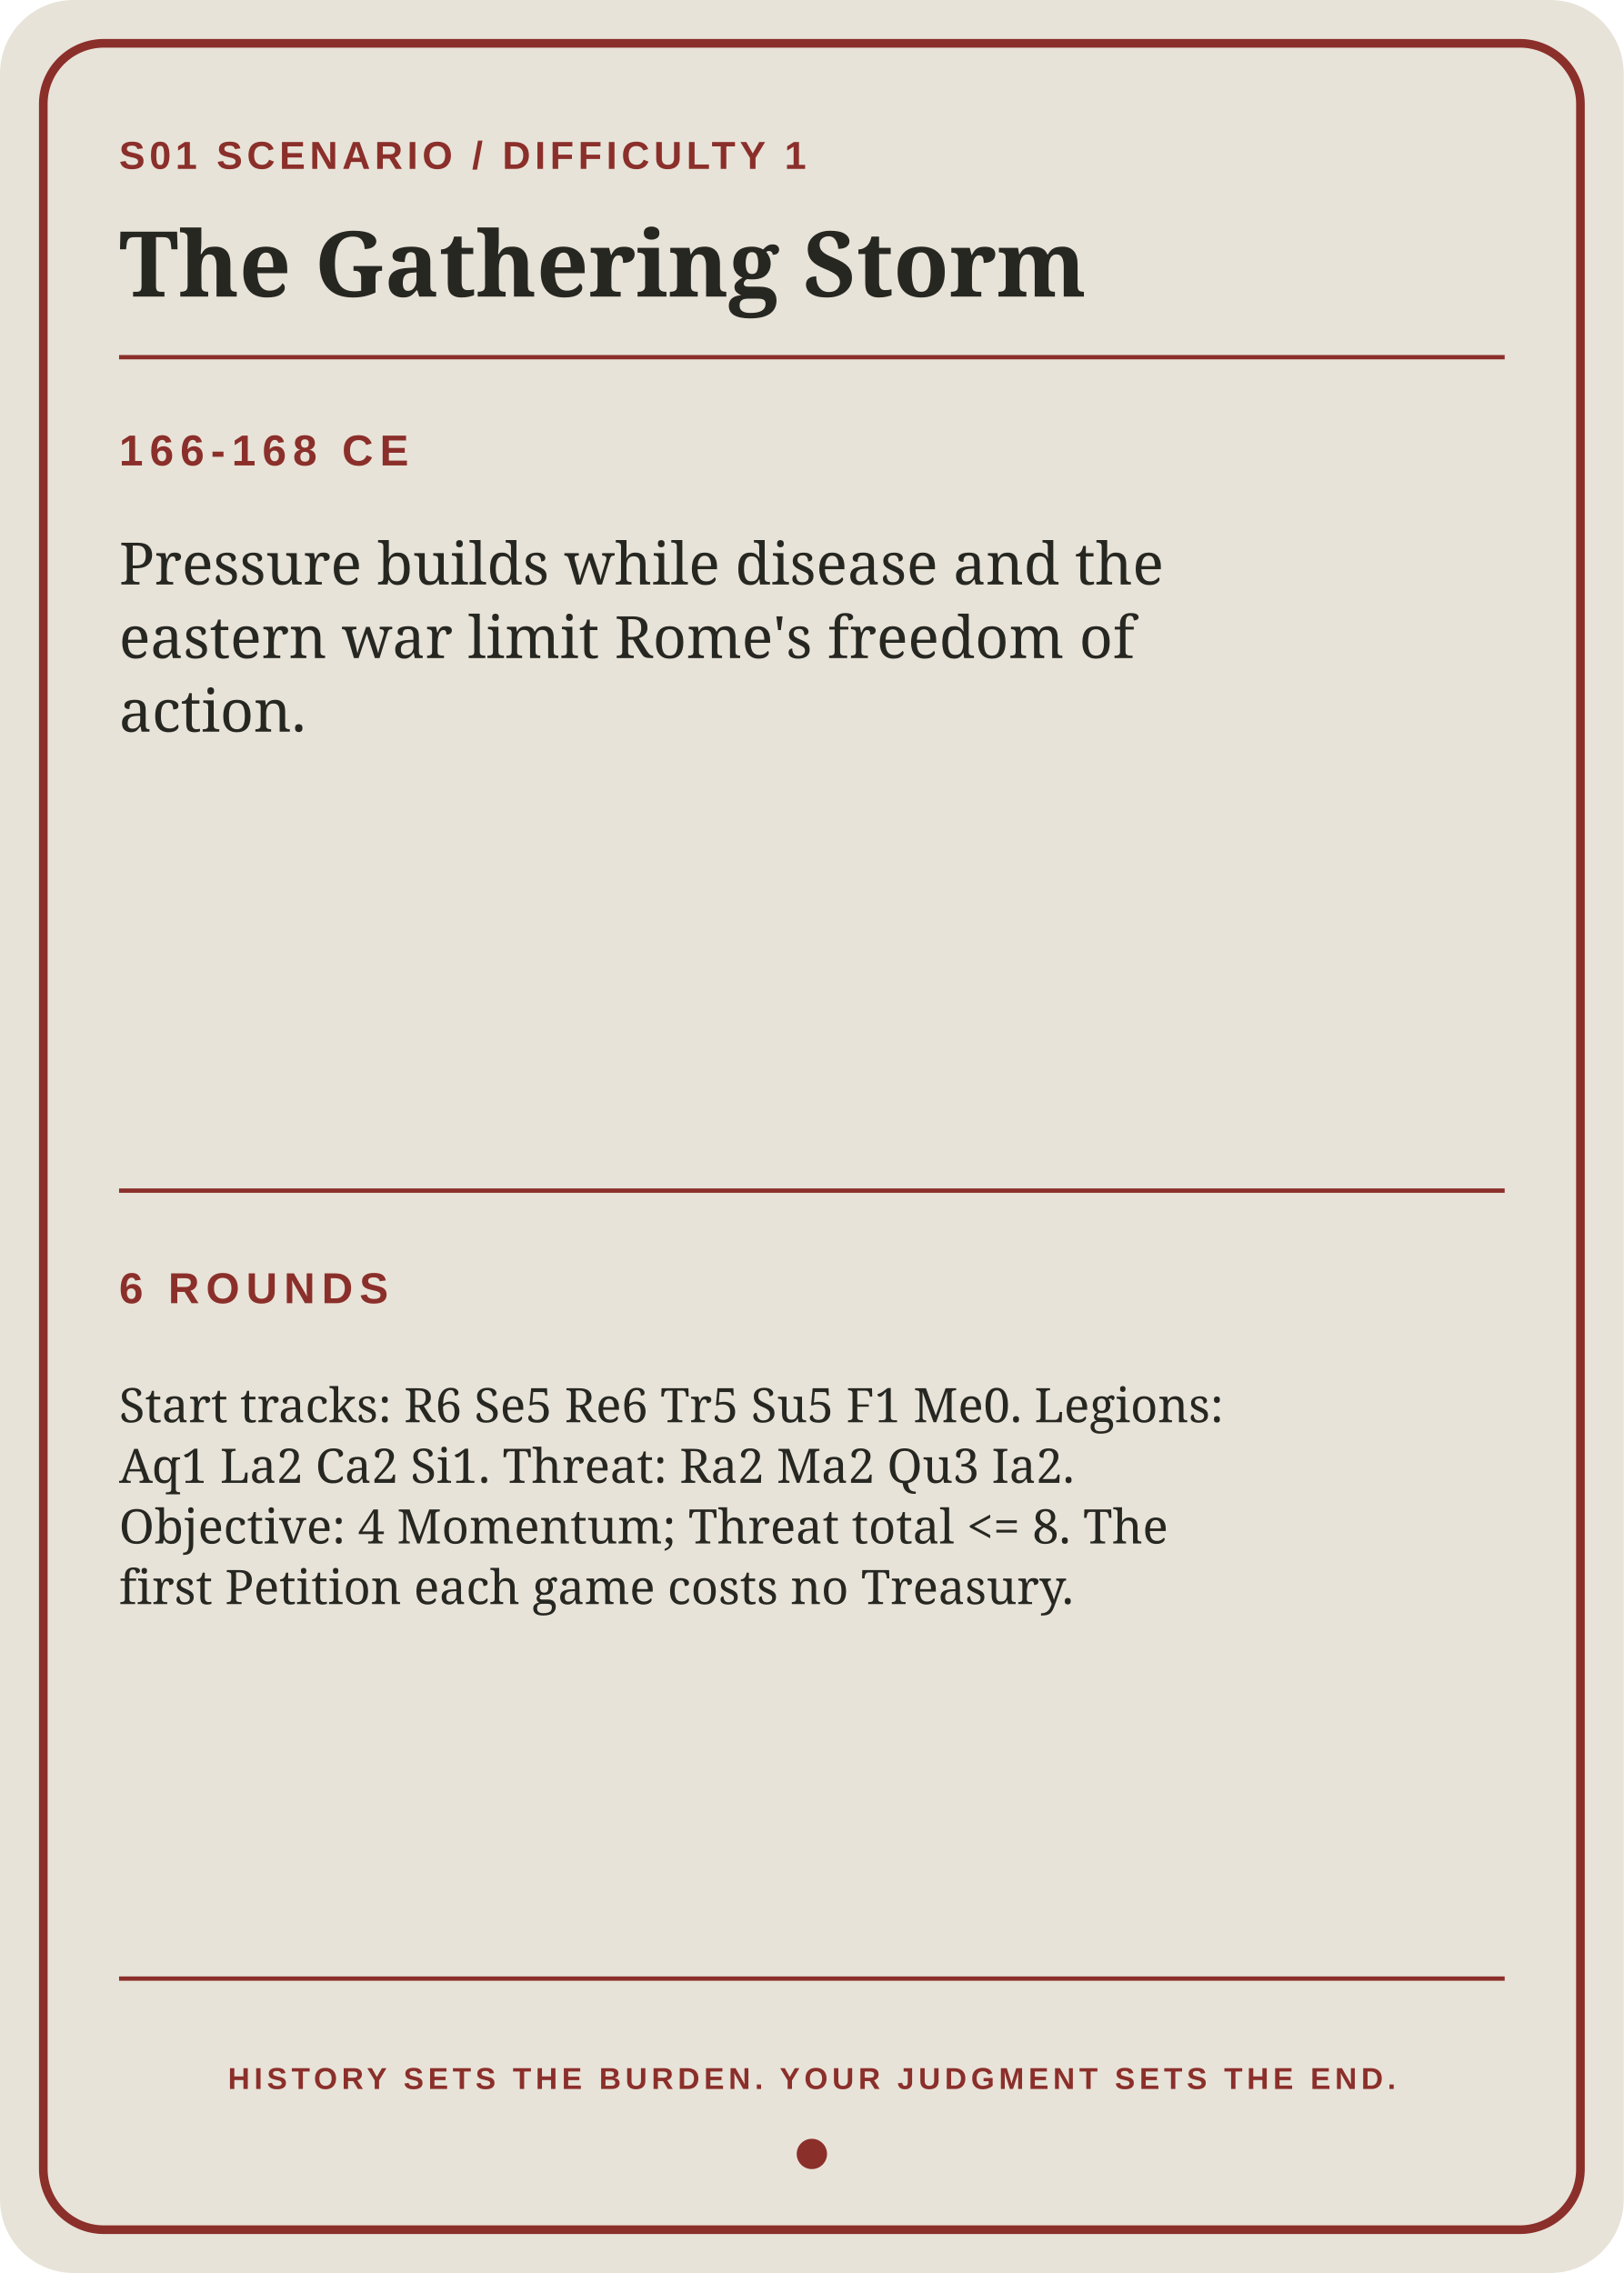
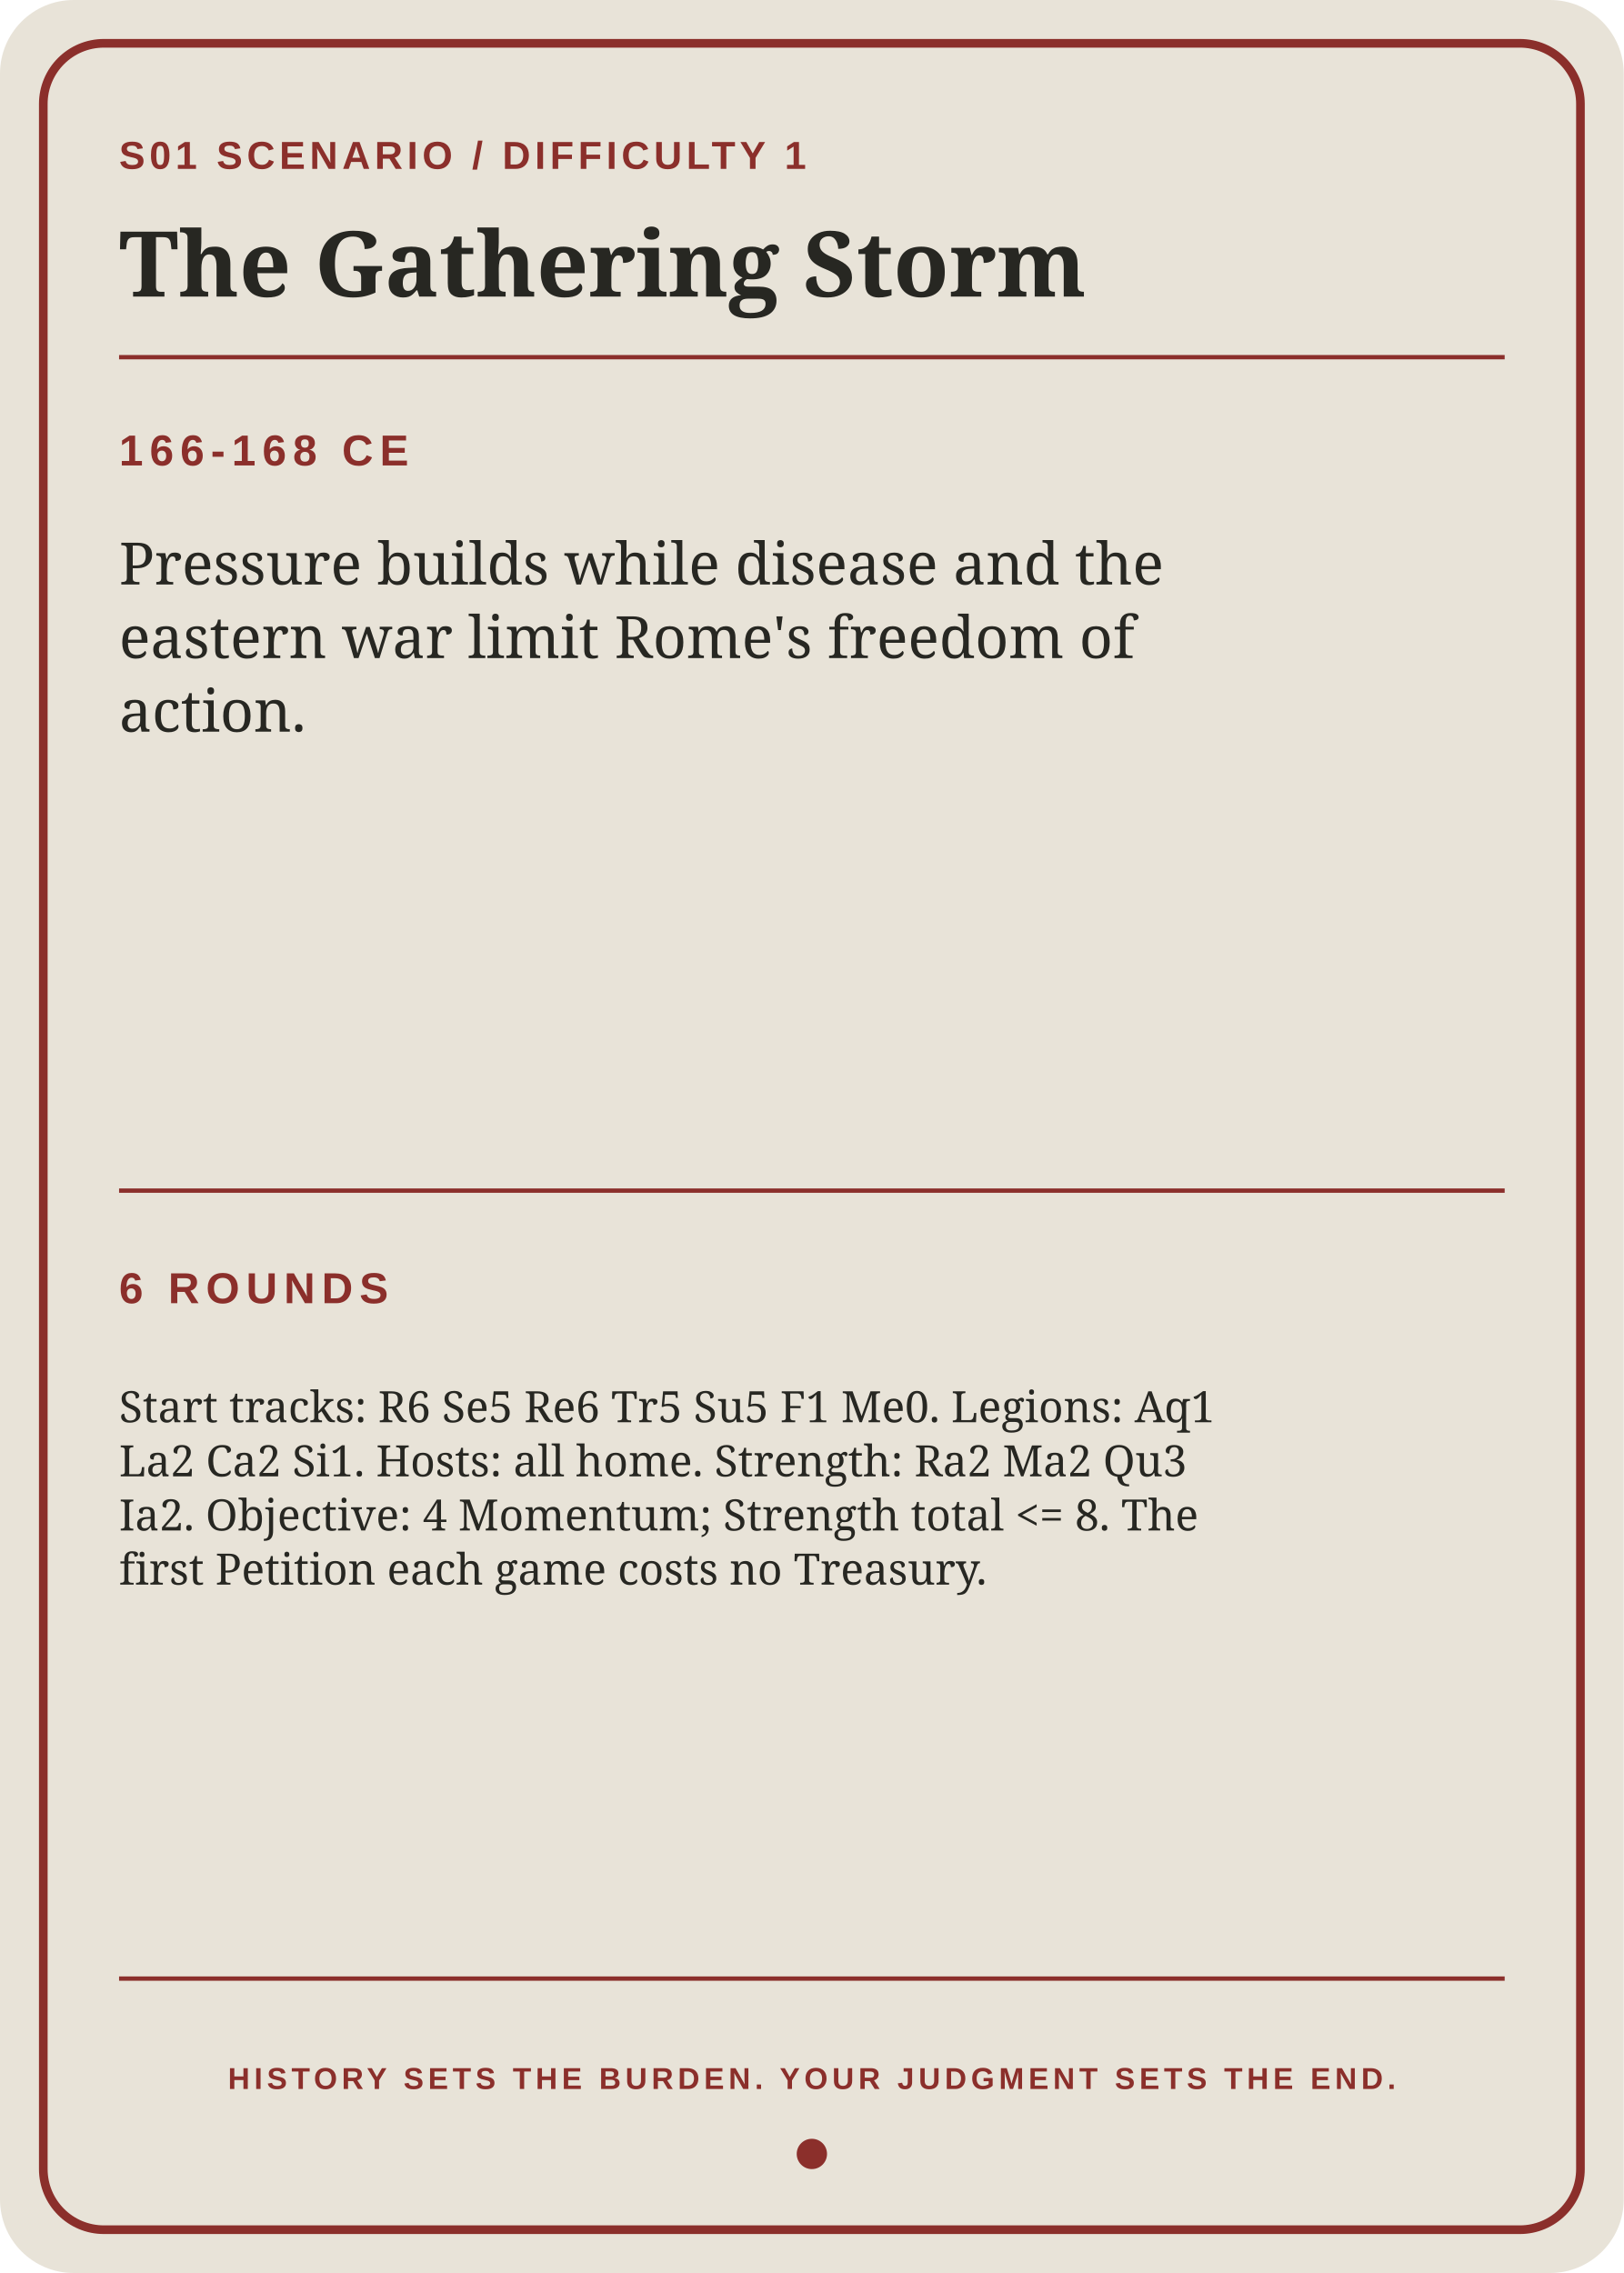
<svg xmlns="http://www.w3.org/2000/svg" width="2.5in" height="3.5in" viewBox="0 0 750 1050">
  <rect width="750" height="1050" rx="34" fill="#e8e3d8" />
  <rect x="20" y="20" width="710" height="1010" rx="28" fill="none" stroke="#8b2f2b" stroke-width="4" />
  <path d="M55 165H695M55 550H695M55 914H695" stroke="#8b2f2b" stroke-width="2" />
  <text x="55" y="78" fill="#8b2f2b" font-family="Arial,sans-serif" font-size="18" font-weight="bold" letter-spacing="2">S01  SCENARIO / DIFFICULTY 1</text>
  <text x="55" y="137" fill="#272722" font-family="Georgia,serif" font-size="42" font-weight="bold">The Gathering Storm</text>
  <text x="55" y="215" fill="#8b2f2b" font-family="Arial,sans-serif" font-size="20" font-weight="bold" letter-spacing="3">166-168 CE</text>
  <text x="55" y="270" fill="#272722" font-family="Georgia,serif" font-size="27">
    <tspan x="55" dy="0">Pressure builds while disease and the</tspan>
    <tspan x="55" dy="34">eastern war limit Rome's freedom of</tspan>
    <tspan x="55" dy="34">action.</tspan>
  </text>
  <text x="55" y="602" fill="#8b2f2b" font-family="Arial,sans-serif" font-size="20" font-weight="bold" letter-spacing="3">6 ROUNDS</text>
-   <text x="55" y="657" fill="#272722" font-family="Georgia,serif" font-size="22">
-     <tspan x="55" dy="0">Start tracks: R6 Se5 Re6 Tr5 Su5 F1 Me0. Legions:</tspan>
-     <tspan x="55" dy="28">Aq1 La2 Ca2 Si1. Threat: Ra2 Ma2 Qu3 Ia2.</tspan>
-     <tspan x="55" dy="28">Objective: 4 Momentum; Threat total &lt;= 8. The</tspan>
-     <tspan x="55" dy="28">first Petition each game costs no Treasury.</tspan>
+   <text x="55" y="657" fill="#272722" font-family="Georgia,serif" font-size="20">
+     <tspan x="55" dy="0">Start tracks: R6 Se5 Re6 Tr5 Su5 F1 Me0. Legions: Aq1</tspan>
+     <tspan x="55" dy="25">La2 Ca2 Si1. Hosts: all home. Strength: Ra2 Ma2 Qu3</tspan>
+     <tspan x="55" dy="25">Ia2. Objective: 4 Momentum; Strength total &lt;= 8. The</tspan>
+     <tspan x="55" dy="25">first Petition each game costs no Treasury.</tspan>
  </text>
  <text x="375" y="965" text-anchor="middle" fill="#8b2f2b" font-family="Arial,sans-serif" font-size="14" font-weight="bold" letter-spacing="2">HISTORY SETS THE BURDEN. YOUR JUDGMENT SETS THE END.</text>
  <circle cx="375" cy="995" r="7" fill="#8b2f2b" />
</svg>
